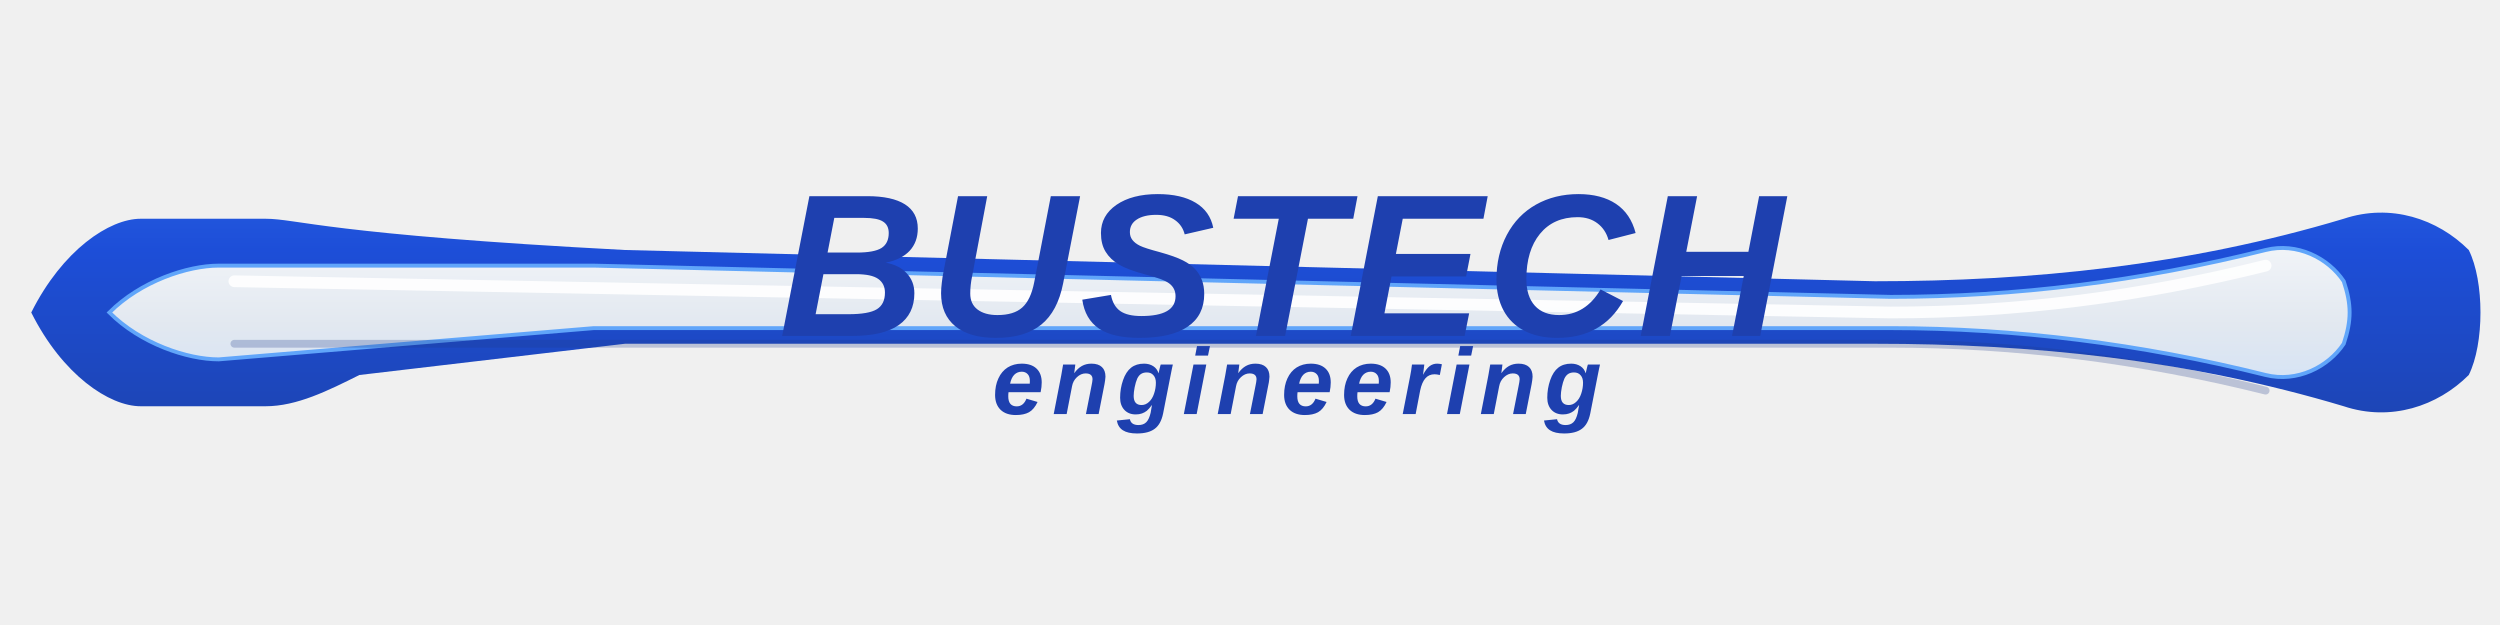
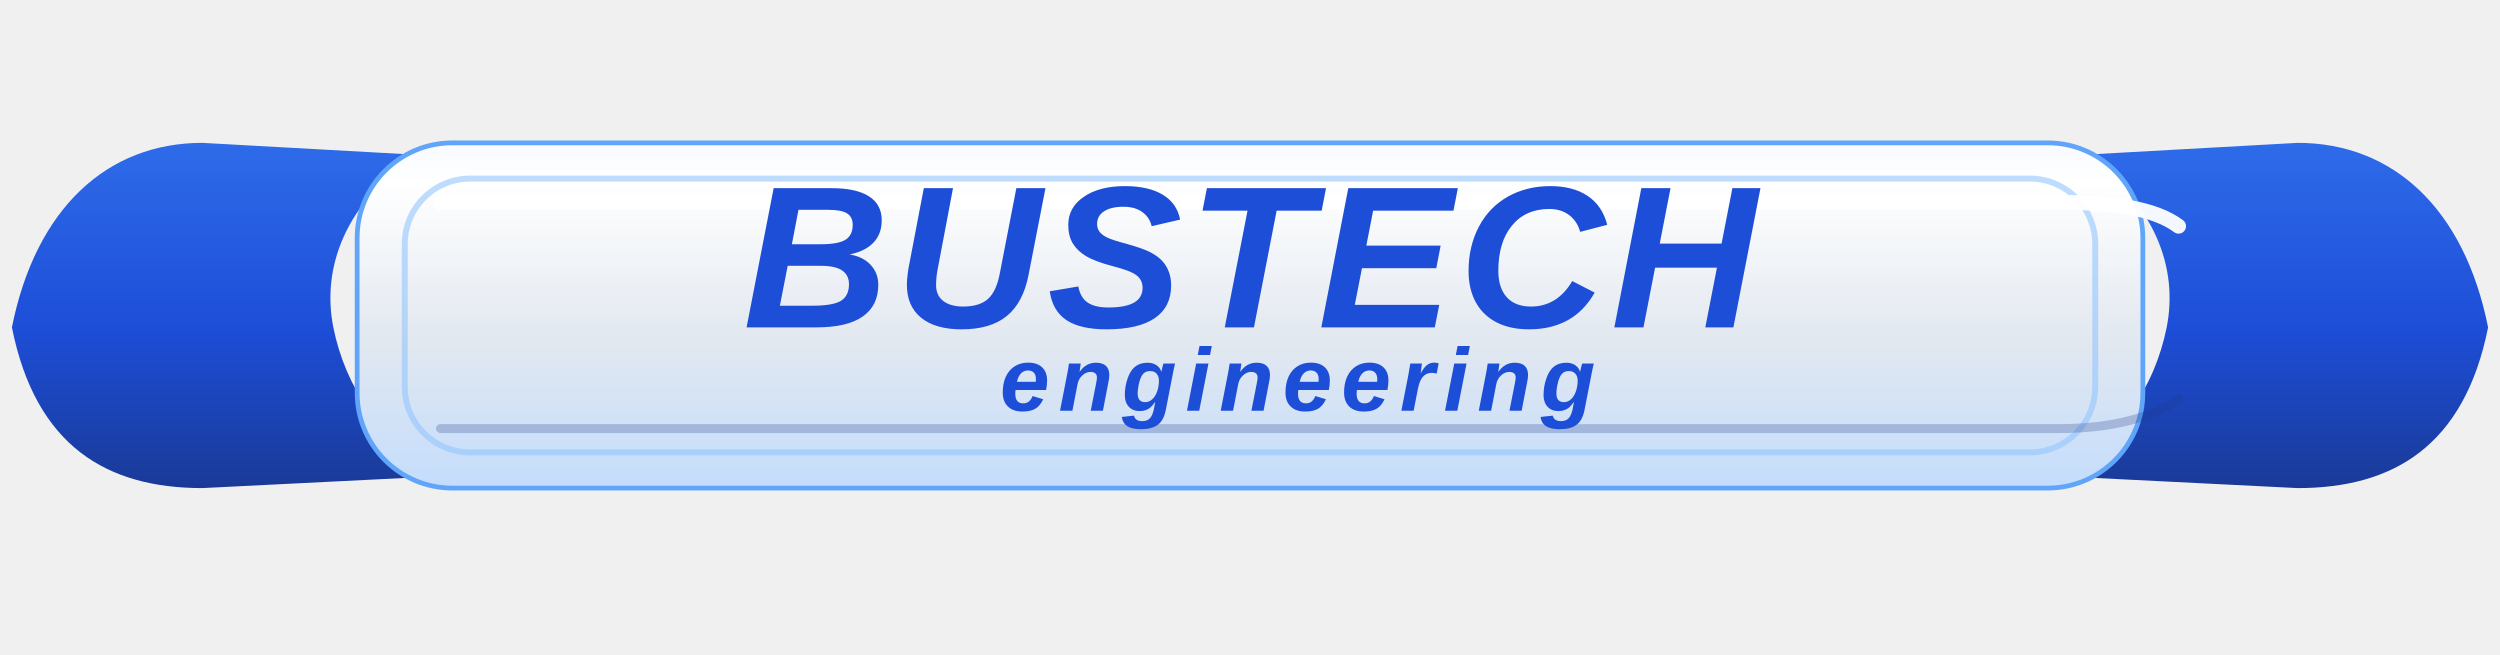
- <svg xmlns="http://www.w3.org/2000/svg" viewBox="0 0 320 80" fill="none">
+ <svg xmlns="http://www.w3.org/2000/svg" viewBox="0 0 420 110" fill="none">
  <defs>
-     <linearGradient id="chrome" x1="0" y1="0" x2="0" y2="80" gradientUnits="userSpaceOnUse">
+     <linearGradient id="chrome" x1="0" y1="0" x2="0" y2="110" gradientUnits="userSpaceOnUse">
      <stop offset="0%" stop-color="#dbeafe" />
      <stop offset="28%" stop-color="#ffffff" />
      <stop offset="52%" stop-color="#e2e8f0" />
      <stop offset="78%" stop-color="#bfdbfe" />
      <stop offset="100%" stop-color="#93c5fd" />
    </linearGradient>
-     <linearGradient id="blueShell" x1="0" y1="0" x2="0" y2="80" gradientUnits="userSpaceOnUse">
+     <linearGradient id="blueShell" x1="0" y1="0" x2="0" y2="110" gradientUnits="userSpaceOnUse">
+       <stop offset="0%" stop-color="#2563eb" />
+       <stop offset="35%" stop-color="#1d4ed8" />
+       <stop offset="100%" stop-color="#172554" />
+     </linearGradient>
+     <linearGradient id="tipGrad" x1="0" y1="0" x2="0" y2="110" gradientUnits="userSpaceOnUse">
      <stop offset="0%" stop-color="#3b82f6" />
-       <stop offset="40%" stop-color="#1d4ed8" />
-       <stop offset="100%" stop-color="#1e3a8a" />
-     </linearGradient>
-     <linearGradient id="innerShadow" x1="0" y1="0" x2="0" y2="80" gradientUnits="userSpaceOnUse">
-       <stop offset="0%" stop-color="#1e3a8a" stop-opacity="0.6" />
-       <stop offset="100%" stop-color="#1e3a8a" stop-opacity="0" />
+       <stop offset="50%" stop-color="#1d4ed8" />
+       <stop offset="100%" stop-color="#172554" />
    </linearGradient>
  </defs>
-   <path d="M18 28 C14 28, 8 32, 4 40 C8 48, 14 52, 18 52 L34 52 C38 52, 42 50, 46 48 L80 44 L240 44 C260 44, 280 46, 300 52 C306 54, 312 52, 316 48 C318 44, 318 36, 316 32 C312 28, 306 26, 300 28 C280 34, 260 36, 240 36 L80 32 C42 30, 38 28, 34 28 Z" fill="url(#blueShell)" />
-   <path d="M28 34 C24 34, 18 36, 14 40 C18 44, 24 46, 28 46 L76 42 L242 42 C258 42, 274 44, 290 48 C294 49, 298 47, 300 44 C301 41, 301 39, 300 36 C298 33, 294 31, 290 32 C274 36, 258 38, 242 38 L76 34 C36 34, 32 34, 28 34 Z" fill="url(#chrome)" stroke="#60a5fa" stroke-width="0.5" />
-   <path d="M30 36 L242 40 C258 40, 274 38, 290 34" stroke="#ffffff" stroke-width="1.5" stroke-opacity="0.9" fill="none" stroke-linecap="round" />
-   <path d="M30 44 L242 44 C258 44, 274 46, 290 50" stroke="#1e3a8a" stroke-width="1" stroke-opacity="0.25" fill="none" stroke-linecap="round" />
-   <text x="164" y="43" text-anchor="middle" font-family="Arial, Helvetica, sans-serif" font-weight="900" font-size="26" fill="#1e40af" font-style="italic" letter-spacing="0.5">BUSTECH</text>
-   <text x="166" y="53" text-anchor="middle" font-family="Arial, Helvetica, sans-serif" font-weight="700" font-size="12" fill="#1e40af" font-style="italic" letter-spacing="1">engineering</text>
+   <path d="M2 55 C6 35, 18 24, 34 24 L70 26 C58 34, 54 45, 56 55 C58 65, 64 74, 74 80 L34 82 C18 82, 6 75, 2 55 Z" fill="url(#tipGrad)" />
+   <path d="M418 55 C414 35, 402 24, 386 24 L350 26 C362 34, 366 45, 364 55 C362 65, 356 74, 346 80 L386 82 C402 82, 414 75, 418 55 Z" fill="url(#tipGrad)" />
+   <rect x="60" y="24" width="300" height="58" rx="16" ry="16" fill="url(#chrome)" stroke="#60a5fa" stroke-width="0.8" />
+   <rect x="68" y="30" width="284" height="46" rx="11" ry="11" fill="none" stroke="#93c5fd" stroke-width="1" stroke-opacity="0.6" />
+   <path d="M74 34 H346 C355 34, 362 35, 366 38" stroke="#ffffff" stroke-width="2.5" stroke-opacity="0.95" fill="none" stroke-linecap="round" />
+   <path d="M74 72 H346 C355 72, 362 70, 366 67" stroke="#1e3a8a" stroke-width="1.5" stroke-opacity="0.25" fill="none" stroke-linecap="round" />
+   <text x="210" y="55" text-anchor="middle" font-family="Arial, Helvetica, sans-serif" font-weight="900" font-size="34" fill="#1d4ed8" font-style="italic" letter-spacing="1">BUSTECH</text>
+   <text x="218" y="69" text-anchor="middle" font-family="Arial, Helvetica, sans-serif" font-weight="700" font-size="15" fill="#1d4ed8" font-style="italic" letter-spacing="1.5">engineering</text>
</svg>
